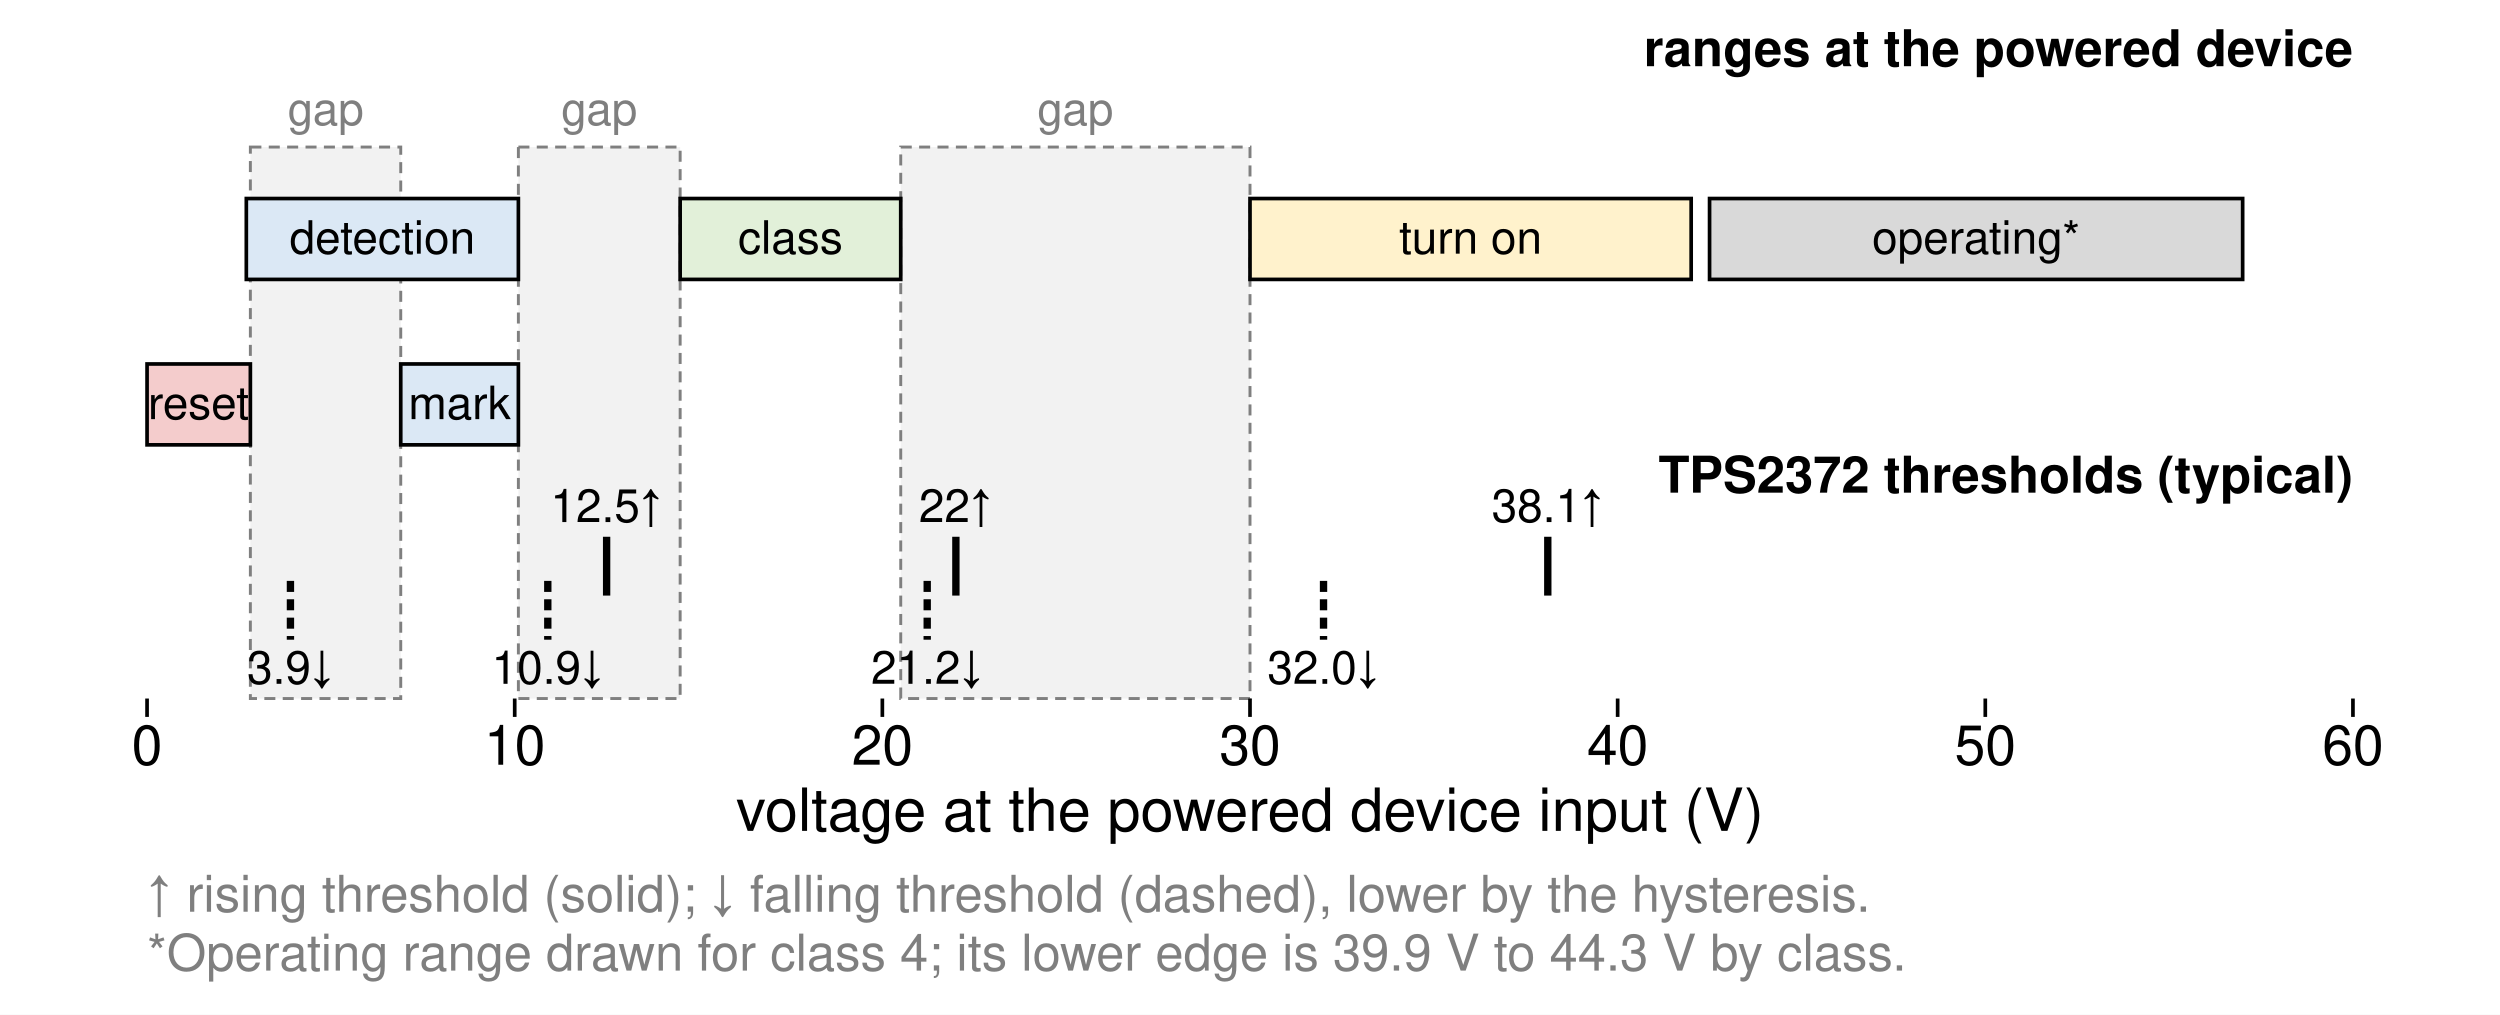
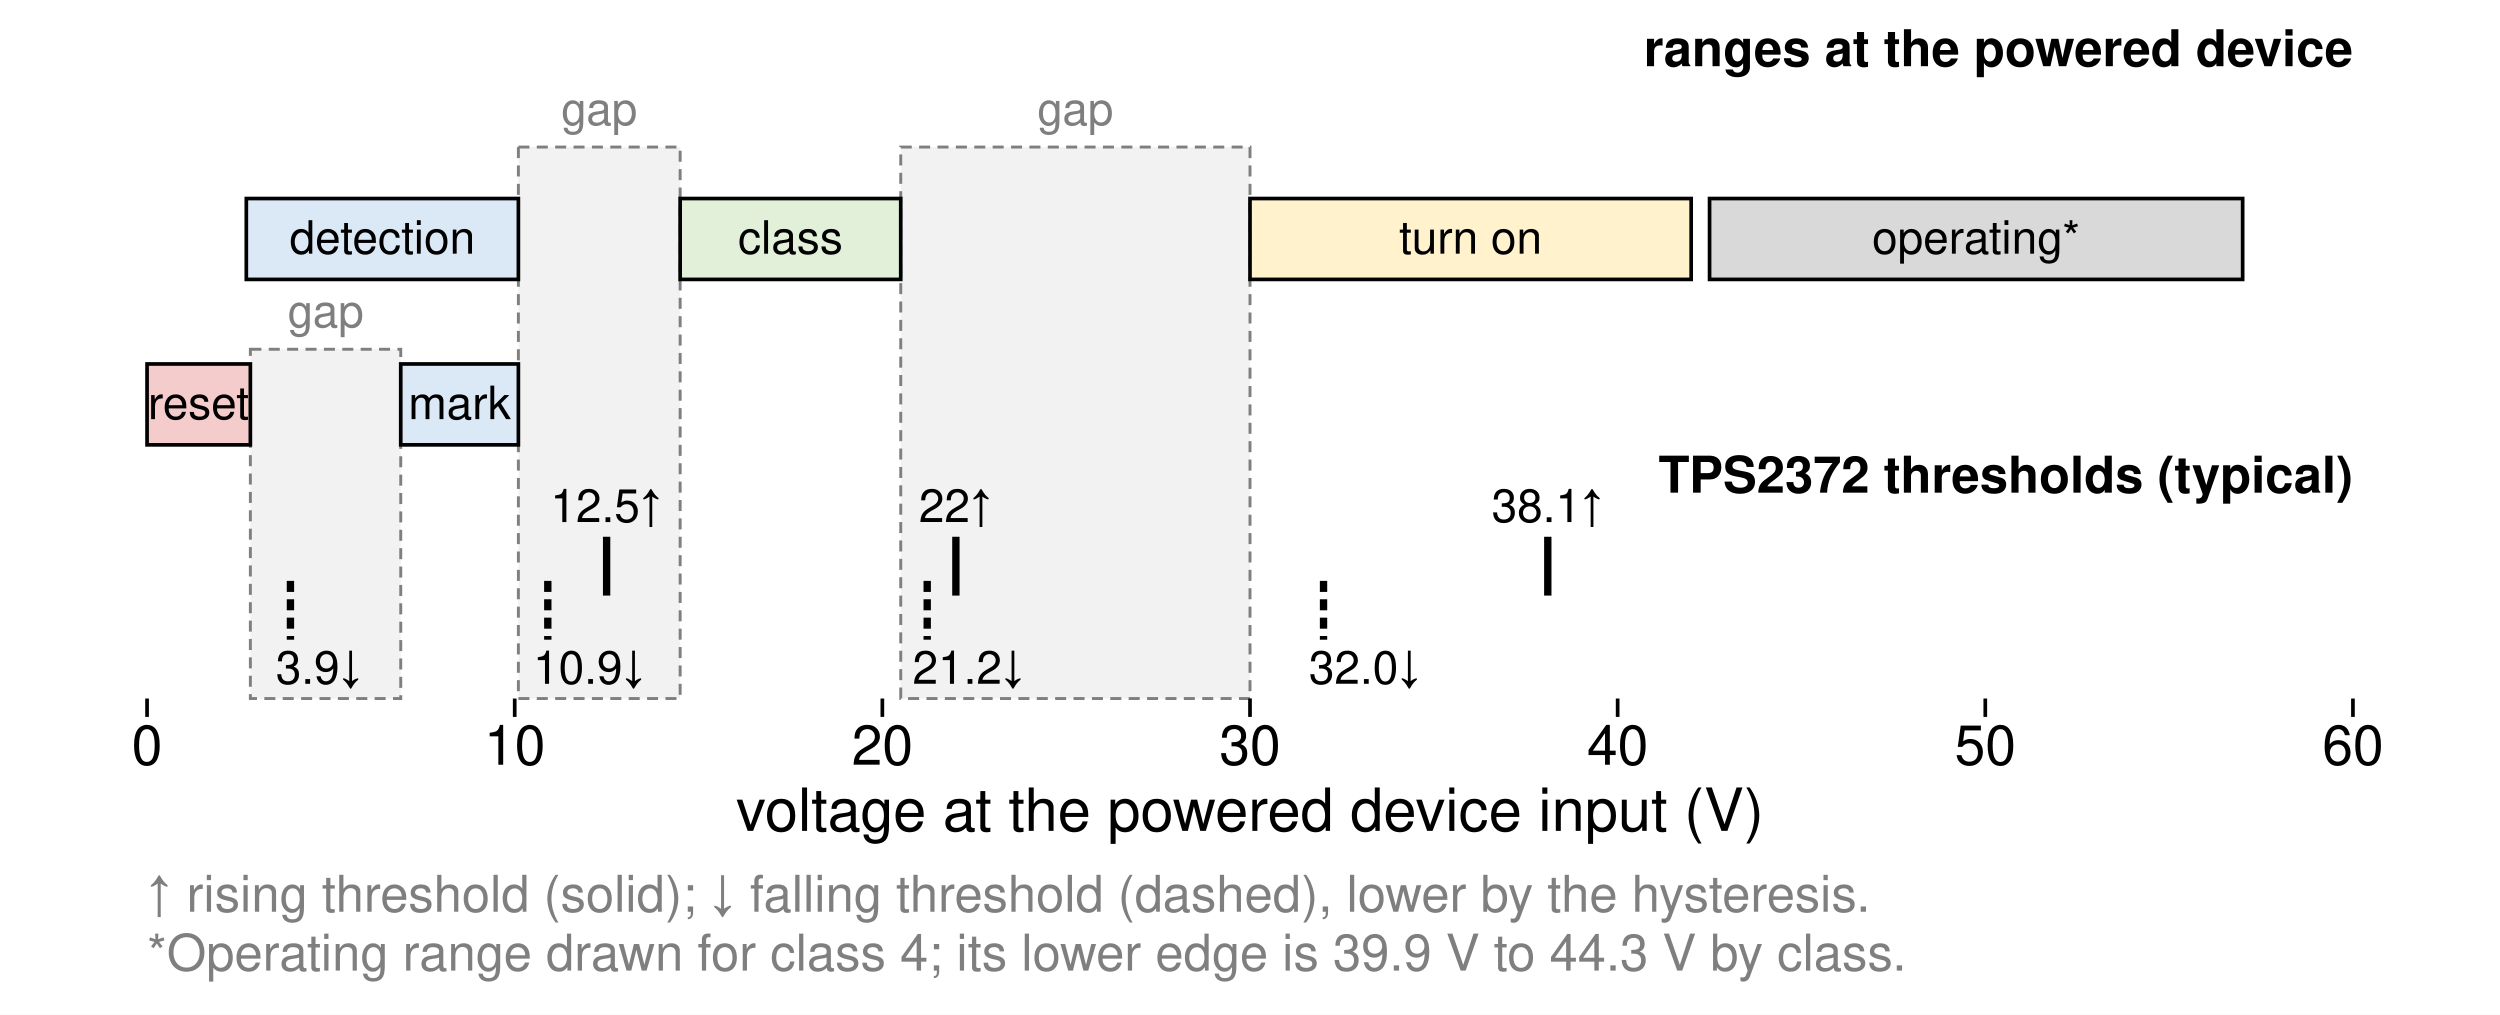
<svg xmlns="http://www.w3.org/2000/svg" width="680" height="276" viewBox="0 0 680 276">
  <defs>
    <marker id="arr" viewBox="0 0 10 10" refX="9" refY="5" markerWidth="7" markerHeight="7" orient="auto-start-reverse">
      <path d="M0,0 L10,5 L0,10 z" fill="#000000" />
    </marker>
  </defs>
  <rect width="680" height="276" fill="#ffffff" />
-   <rect x="68.1" y="40.0" width="40.9" height="150.0" rx="0" fill="#f2f2f2" stroke="#7f7f7f" stroke-width="0.8" stroke-dasharray="3,2" />
-   <text x="88.6" y="34.0" font-family="Helvetica, Arial, sans-serif" font-size="12.5" text-anchor="middle" font-weight="normal" fill="#7f7f7f">gap</text>
+   <rect x="68.1" y="95.0" width="40.9" height="95.0" rx="0" fill="#f2f2f2" stroke="#7f7f7f" stroke-width="0.8" stroke-dasharray="3,2" />
+   <text x="88.6" y="89.0" font-family="Helvetica, Arial, sans-serif" font-size="12.5" text-anchor="middle" font-weight="normal" fill="#7f7f7f">gap</text>
  <rect x="141.0" y="40.0" width="44.0" height="150.0" rx="0" fill="#f2f2f2" stroke="#7f7f7f" stroke-width="0.8" stroke-dasharray="3,2" />
  <text x="163.0" y="34.0" font-family="Helvetica, Arial, sans-serif" font-size="12.5" text-anchor="middle" font-weight="normal" fill="#7f7f7f">gap</text>
  <rect x="245.0" y="40.0" width="95.0" height="150.0" rx="0" fill="#f2f2f2" stroke="#7f7f7f" stroke-width="0.8" stroke-dasharray="3,2" />
  <text x="292.5" y="34.0" font-family="Helvetica, Arial, sans-serif" font-size="12.5" text-anchor="middle" font-weight="normal" fill="#7f7f7f">gap</text>
  <text x="640.0" y="18.0" font-family="Helvetica, Arial, sans-serif" font-size="13.8" text-anchor="end" font-weight="bold" fill="#000000">ranges at the powered device</text>
  <rect x="67.0" y="54.0" width="74.0" height="22.0" rx="0" fill="#dbe8f5" stroke="#000000" stroke-width="1.0" />
  <text x="104.0" y="69.0" font-family="Helvetica, Arial, sans-serif" font-size="12.5" text-anchor="middle" font-weight="normal" fill="#000000">detection</text>
  <rect x="185.0" y="54.0" width="60.0" height="22.0" rx="0" fill="#e2f0d9" stroke="#000000" stroke-width="1.0" />
  <text x="215.0" y="69.0" font-family="Helvetica, Arial, sans-serif" font-size="12.5" text-anchor="middle" font-weight="normal" fill="#000000">class</text>
  <rect x="340.0" y="54.0" width="120.0" height="22.0" rx="0" fill="#fff2cc" stroke="#000000" stroke-width="1.0" />
  <text x="400.0" y="69.0" font-family="Helvetica, Arial, sans-serif" font-size="12.5" text-anchor="middle" font-weight="normal" fill="#000000">turn on</text>
  <rect x="465.0" y="54.0" width="145.0" height="22.0" rx="0" fill="#d9d9d9" stroke="#000000" stroke-width="1.0" />
  <text x="537.5" y="69.0" font-family="Helvetica, Arial, sans-serif" font-size="12.5" text-anchor="middle" font-weight="normal" fill="#000000">operating*</text>
  <rect x="109.0" y="99.0" width="32.0" height="22.0" rx="0" fill="#dbe8f5" stroke="#000000" stroke-width="1.0" />
  <text x="125.0" y="114.0" font-family="Helvetica, Arial, sans-serif" font-size="12.5" text-anchor="middle" font-weight="normal" fill="#000000">mark</text>
  <rect x="40.0" y="99.0" width="28.1" height="22.0" rx="0" fill="#f4cccc" stroke="#000000" stroke-width="1.0" />
  <text x="54.0" y="114.0" font-family="Helvetica, Arial, sans-serif" font-size="12.5" text-anchor="middle" font-weight="normal" fill="#000000">reset</text>
  <text x="640.0" y="134.0" font-family="Helvetica, Arial, sans-serif" font-size="13.8" text-anchor="end" font-weight="bold" fill="#000000">TPS2372 thresholds (typical)</text>
  <line x1="165.0" y1="146.0" x2="165.0" y2="162.0" stroke="#000000" stroke-width="2.0" />
  <line x1="149.0" y1="158.0" x2="149.0" y2="174.0" stroke="#000000" stroke-width="2.0" stroke-dasharray="3,2" />
  <text x="165.0" y="142.0" font-family="Helvetica, Arial, sans-serif" font-size="12.5" text-anchor="middle" font-weight="normal" fill="#000000">12.5↑</text>
-   <text x="149.0" y="186.0" font-family="Helvetica, Arial, sans-serif" font-size="12.5" text-anchor="middle" font-weight="normal" fill="#000000">10.9↓</text>
+   <text x="145.0" y="186.0" font-family="Helvetica, Arial, sans-serif" font-size="12.5" text-anchor="start" font-weight="normal" fill="#000000">10.9↓</text>
  <line x1="260.0" y1="146.0" x2="260.0" y2="162.0" stroke="#000000" stroke-width="2.0" />
  <line x1="252.2" y1="158.0" x2="252.2" y2="174.0" stroke="#000000" stroke-width="2.0" stroke-dasharray="3,2" />
  <text x="260.0" y="142.0" font-family="Helvetica, Arial, sans-serif" font-size="12.5" text-anchor="middle" font-weight="normal" fill="#000000">22↑</text>
-   <text x="252.2" y="186.0" font-family="Helvetica, Arial, sans-serif" font-size="12.5" text-anchor="middle" font-weight="normal" fill="#000000">21.2↓</text>
+   <text x="248.2" y="186.0" font-family="Helvetica, Arial, sans-serif" font-size="12.5" text-anchor="start" font-weight="normal" fill="#000000">21.2↓</text>
  <line x1="421.0" y1="146.0" x2="421.0" y2="162.0" stroke="#000000" stroke-width="2.0" />
  <line x1="360.0" y1="158.0" x2="360.0" y2="174.0" stroke="#000000" stroke-width="2.0" stroke-dasharray="3,2" />
  <text x="421.0" y="142.0" font-family="Helvetica, Arial, sans-serif" font-size="12.5" text-anchor="middle" font-weight="normal" fill="#000000">38.1↑</text>
-   <text x="360.0" y="186.0" font-family="Helvetica, Arial, sans-serif" font-size="12.5" text-anchor="middle" font-weight="normal" fill="#000000">32.0↓</text>
+   <text x="356.0" y="186.0" font-family="Helvetica, Arial, sans-serif" font-size="12.5" text-anchor="start" font-weight="normal" fill="#000000">32.0↓</text>
  <line x1="79.0" y1="158.0" x2="79.0" y2="174.0" stroke="#000000" stroke-width="2.0" stroke-dasharray="3,2" />
-   <text x="79.0" y="186.0" font-family="Helvetica, Arial, sans-serif" font-size="12.5" text-anchor="middle" font-weight="normal" fill="#000000">3.9↓</text>
+   <text x="75.0" y="186.0" font-family="Helvetica, Arial, sans-serif" font-size="12.5" text-anchor="start" font-weight="normal" fill="#000000">3.9↓</text>
  <line x1="40.0" y1="190.0" x2="40.0" y2="195.0" stroke="#000000" stroke-width="1.0" />
  <text x="40.0" y="208.0" font-family="Helvetica, Arial, sans-serif" font-size="15.0" text-anchor="middle" font-weight="normal" fill="#000000">0</text>
  <line x1="140.0" y1="190.0" x2="140.0" y2="195.0" stroke="#000000" stroke-width="1.0" />
  <text x="140.0" y="208.0" font-family="Helvetica, Arial, sans-serif" font-size="15.0" text-anchor="middle" font-weight="normal" fill="#000000">10</text>
  <line x1="240.0" y1="190.0" x2="240.0" y2="195.0" stroke="#000000" stroke-width="1.0" />
  <text x="240.0" y="208.0" font-family="Helvetica, Arial, sans-serif" font-size="15.0" text-anchor="middle" font-weight="normal" fill="#000000">20</text>
  <line x1="340.0" y1="190.0" x2="340.0" y2="195.0" stroke="#000000" stroke-width="1.0" />
  <text x="340.0" y="208.0" font-family="Helvetica, Arial, sans-serif" font-size="15.0" text-anchor="middle" font-weight="normal" fill="#000000">30</text>
  <line x1="440.0" y1="190.0" x2="440.0" y2="195.0" stroke="#000000" stroke-width="1.0" />
  <text x="440.0" y="208.0" font-family="Helvetica, Arial, sans-serif" font-size="15.0" text-anchor="middle" font-weight="normal" fill="#000000">40</text>
  <line x1="540.0" y1="190.0" x2="540.0" y2="195.0" stroke="#000000" stroke-width="1.0" />
  <text x="540.0" y="208.0" font-family="Helvetica, Arial, sans-serif" font-size="15.0" text-anchor="middle" font-weight="normal" fill="#000000">50</text>
  <line x1="640.0" y1="190.0" x2="640.0" y2="195.0" stroke="#000000" stroke-width="1.0" />
  <text x="640.0" y="208.0" font-family="Helvetica, Arial, sans-serif" font-size="15.0" text-anchor="middle" font-weight="normal" fill="#000000">60</text>
  <text x="340.0" y="226.0" font-family="Helvetica, Arial, sans-serif" font-size="16.2" text-anchor="middle" font-weight="normal" fill="#000000">voltage at the powered device input (V)</text>
  <text x="40.0" y="248.0" font-family="Helvetica, Arial, sans-serif" font-size="13.8" text-anchor="start" font-weight="normal" fill="#7f7f7f">↑ rising threshold (solid); ↓ falling threshold (dashed), lower by the hysteresis.</text>
  <text x="40.0" y="264.0" font-family="Helvetica, Arial, sans-serif" font-size="13.8" text-anchor="start" font-weight="normal" fill="#7f7f7f">*Operating range drawn for class 4; its lower edge is 39.9 V to 44.3 V by class.</text>
</svg>
